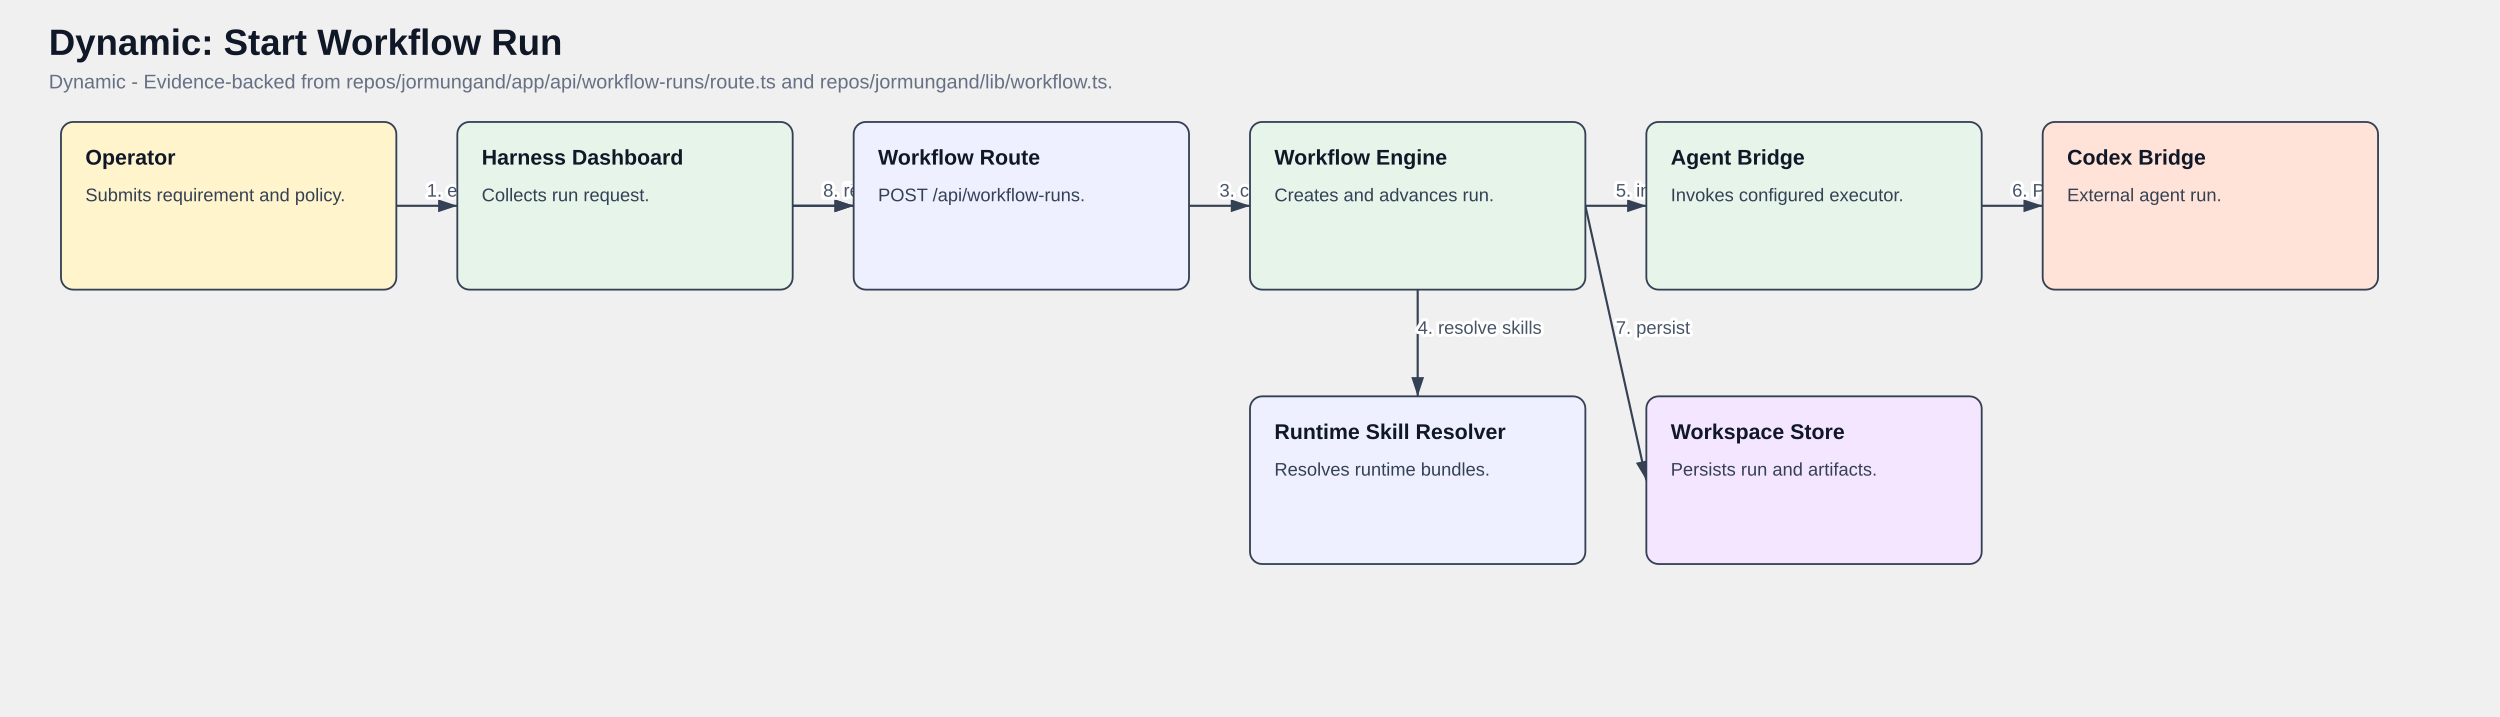
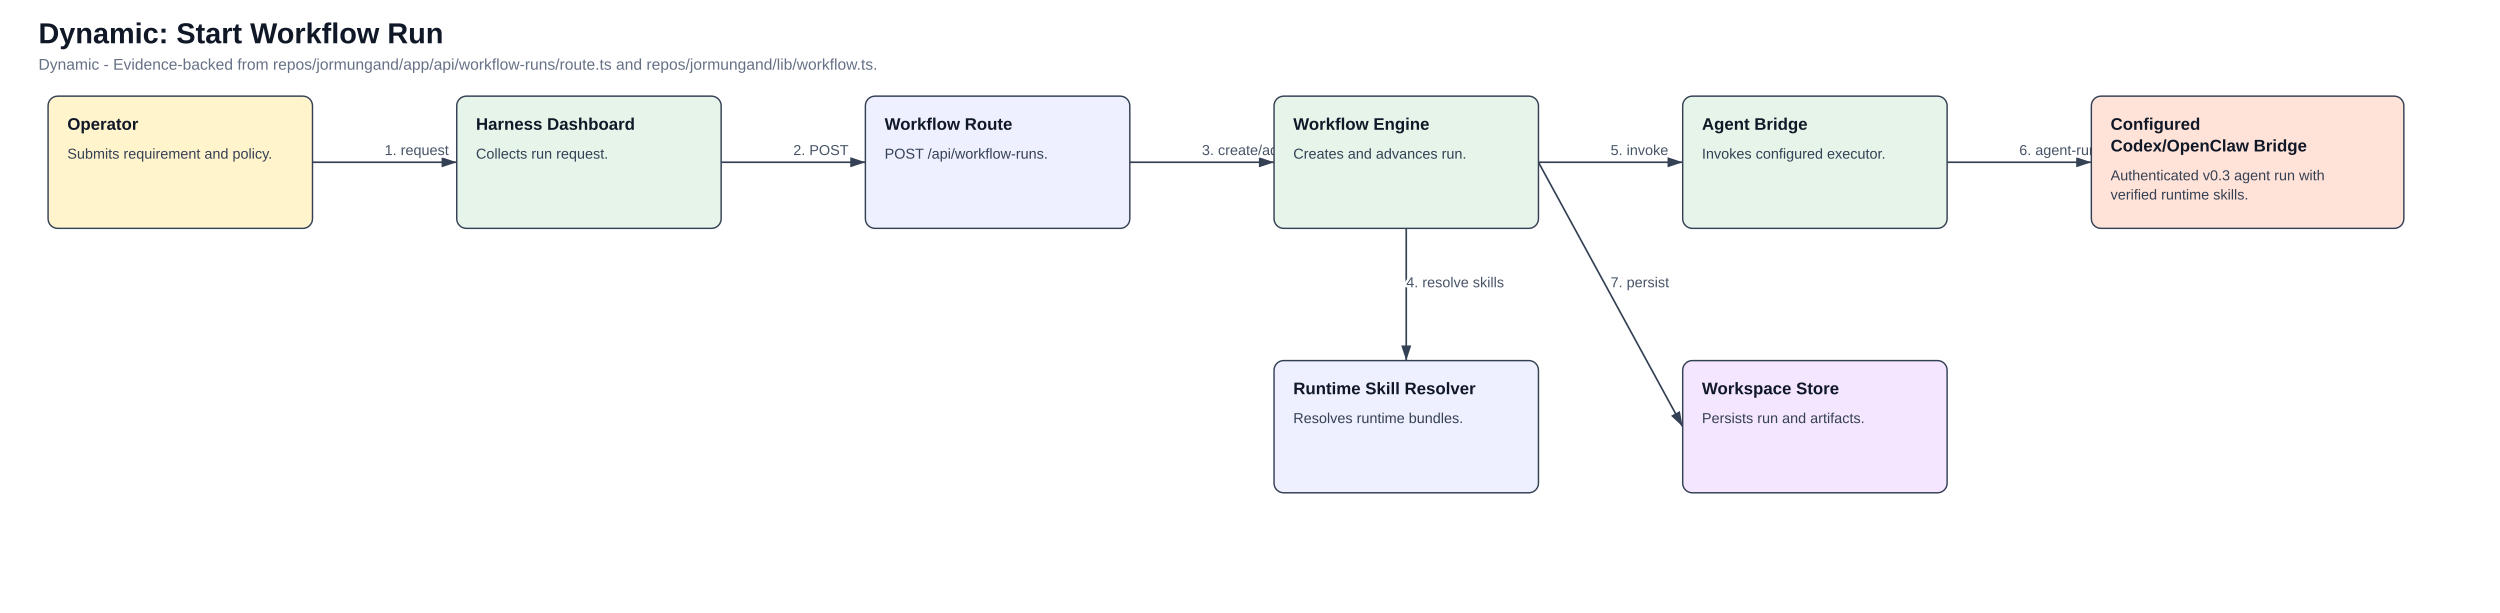
- <svg xmlns="http://www.w3.org/2000/svg" width="1640" height="470" viewBox="0 0 1640 470" role="img" aria-labelledby="title desc">
+ <svg xmlns="http://www.w3.org/2000/svg" width="2080" height="510" viewBox="0 0 2080 510" role="img" aria-labelledby="title desc">
  <defs>
    <marker id="arrow" markerWidth="10" markerHeight="10" refX="9" refY="3" orient="auto" markerUnits="strokeWidth">
      <path d="M0,0 L0,6 L9,3 z" fill="#344054" />
    </marker>
  </defs>
  <style>
    svg { background: #ffffff; font-family: Arial, Helvetica, sans-serif; }
    .diagram-title { fill: #101828; font-size: 24px; font-weight: 700; }
    .diagram-meta { fill: #667085; font-size: 13px; }
    .node { stroke: #344054; stroke-width: 1.2; }
    .node-title { fill: #101828; font-size: 14px; font-weight: 700; }
    .node-desc { fill: #344054; font-size: 12px; }
    .edge { stroke: #344054; stroke-width: 1.4; marker-end: url(#arrow); }
    .edge-label { fill: #475467; font-size: 12px; paint-order: stroke; stroke: #ffffff; stroke-width: 4px; stroke-linejoin: round; }
  </style>
+   <rect class="canvas-background" width="100%" height="100%" fill="#ffffff" />
  <text class="diagram-title" x="32" y="36">Dynamic: Start Workflow Run</text>
  <text class="diagram-meta" x="32" y="58">Dynamic - Evidence-backed from repos/jormungand/app/api/workflow-runs/route.ts and repos/jormungand/lib/workflow.ts.</text>
  <g class="edges">
-     <line class="edge" x1="260" y1="135" x2="300" y2="135" />
-     <text class="edge-label" x="280" y="129">1. enter request</text>
-     <line class="edge" x1="520" y1="135" x2="560" y2="135" />
-     <text class="edge-label" x="540" y="129">2. POST run</text>
-     <line class="edge" x1="780" y1="135" x2="820" y2="135" />
-     <text class="edge-label" x="800" y="129">3. create/advance</text>
-     <line class="edge" x1="930" y1="190" x2="930" y2="260" />
-     <text class="edge-label" x="930" y="219">4. resolve skills</text>
-     <line class="edge" x1="1040" y1="135" x2="1080" y2="135" />
-     <text class="edge-label" x="1060" y="129">5. invoke agent</text>
-     <line class="edge" x1="1300" y1="135" x2="1340" y2="135" />
-     <text class="edge-label" x="1320" y="129">6. POST agent-runs</text>
-     <line class="edge" x1="1040" y1="135" x2="1080" y2="315" />
-     <text class="edge-label" x="1060" y="219">7. persist</text>
-     <line class="edge" x1="520" y1="135" x2="560" y2="135" />
-     <text class="edge-label" x="540" y="129">8. refresh state</text>
+     <line class="edge" x1="260" y1="135" x2="380" y2="135" />
+     <text class="edge-label" x="320" y="129">1. request</text>
+     <line class="edge" x1="600" y1="135" x2="720" y2="135" />
+     <text class="edge-label" x="660" y="129">2. POST</text>
+     <line class="edge" x1="940" y1="135" x2="1060" y2="135" />
+     <text class="edge-label" x="1000" y="129">3. create/advance</text>
+     <line class="edge" x1="1170" y1="190" x2="1170" y2="300" />
+     <text class="edge-label" x="1170" y="239">4. resolve skills</text>
+     <line class="edge" x1="1280" y1="135" x2="1400" y2="135" />
+     <text class="edge-label" x="1340" y="129">5. invoke</text>
+     <line class="edge" x1="1620" y1="135" x2="1740" y2="135" />
+     <text class="edge-label" x="1680" y="129">6. agent-runs</text>
+     <line class="edge" x1="1280" y1="135" x2="1400" y2="355" />
+     <text class="edge-label" x="1340" y="239">7. persist</text>
  </g>
  <g class="nodes">
    <rect class="node person" x="40" y="80" width="220" height="110" rx="8" fill="#fff4cc" />
    <text class="node-title" x="56" y="108">Operator</text>
    <text class="node-desc" x="56" y="132">Submits requirement and policy.</text>
-     <rect class="node container" x="300" y="80" width="220" height="110" rx="8" fill="#e6f4ea" />
-     <text class="node-title" x="316" y="108">Harness Dashboard</text>
-     <text class="node-desc" x="316" y="132">Collects run request.</text>
-     <rect class="node component" x="560" y="80" width="220" height="110" rx="8" fill="#eef0ff" />
-     <text class="node-title" x="576" y="108">Workflow Route</text>
-     <text class="node-desc" x="576" y="132">POST /api/workflow-runs.</text>
-     <rect class="node container" x="820" y="80" width="220" height="110" rx="8" fill="#e6f4ea" />
-     <text class="node-title" x="836" y="108">Workflow Engine</text>
-     <text class="node-desc" x="836" y="132">Creates and advances run.</text>
-     <rect class="node component" x="820" y="260" width="220" height="110" rx="8" fill="#eef0ff" />
-     <text class="node-title" x="836" y="288">Runtime Skill Resolver</text>
-     <text class="node-desc" x="836" y="312">Resolves runtime bundles.</text>
-     <rect class="node container" x="1080" y="80" width="220" height="110" rx="8" fill="#e6f4ea" />
-     <text class="node-title" x="1096" y="108">Agent Bridge</text>
-     <text class="node-desc" x="1096" y="132">Invokes configured executor.</text>
-     <rect class="node storage" x="1080" y="260" width="220" height="110" rx="8" fill="#f5e6ff" />
-     <text class="node-title" x="1096" y="288">Workspace Store</text>
-     <text class="node-desc" x="1096" y="312">Persists run and artifacts.</text>
-     <rect class="node external" x="1340" y="80" width="220" height="110" rx="8" fill="#ffe3d8" />
-     <text class="node-title" x="1356" y="108">Codex Bridge</text>
-     <text class="node-desc" x="1356" y="132">External agent run.</text>
+     <rect class="node container" x="380" y="80" width="220" height="110" rx="8" fill="#e6f4ea" />
+     <text class="node-title" x="396" y="108">Harness Dashboard</text>
+     <text class="node-desc" x="396" y="132">Collects run request.</text>
+     <rect class="node component" x="720" y="80" width="220" height="110" rx="8" fill="#eef0ff" />
+     <text class="node-title" x="736" y="108">Workflow Route</text>
+     <text class="node-desc" x="736" y="132">POST /api/workflow-runs.</text>
+     <rect class="node container" x="1060" y="80" width="220" height="110" rx="8" fill="#e6f4ea" />
+     <text class="node-title" x="1076" y="108">Workflow Engine</text>
+     <text class="node-desc" x="1076" y="132">Creates and advances run.</text>
+     <rect class="node component" x="1060" y="300" width="220" height="110" rx="8" fill="#eef0ff" />
+     <text class="node-title" x="1076" y="328">Runtime Skill Resolver</text>
+     <text class="node-desc" x="1076" y="352">Resolves runtime bundles.</text>
+     <rect class="node container" x="1400" y="80" width="220" height="110" rx="8" fill="#e6f4ea" />
+     <text class="node-title" x="1416" y="108">Agent Bridge</text>
+     <text class="node-desc" x="1416" y="132">Invokes configured executor.</text>
+     <rect class="node storage" x="1400" y="300" width="220" height="110" rx="8" fill="#f5e6ff" />
+     <text class="node-title" x="1416" y="328">Workspace Store</text>
+     <text class="node-desc" x="1416" y="352">Persists run and artifacts.</text>
+     <rect class="node external" x="1740" y="80" width="260" height="110" rx="8" fill="#ffe3d8" />
+     <text class="node-title" x="1756" y="108">Configured</text>
+     <text class="node-title" x="1756" y="126">Codex/OpenClaw Bridge</text>
+     <text class="node-desc" x="1756" y="150">Authenticated v0.3 agent run with</text>
+     <text class="node-desc" x="1756" y="166">verified runtime skills.</text>
  </g>
</svg>
